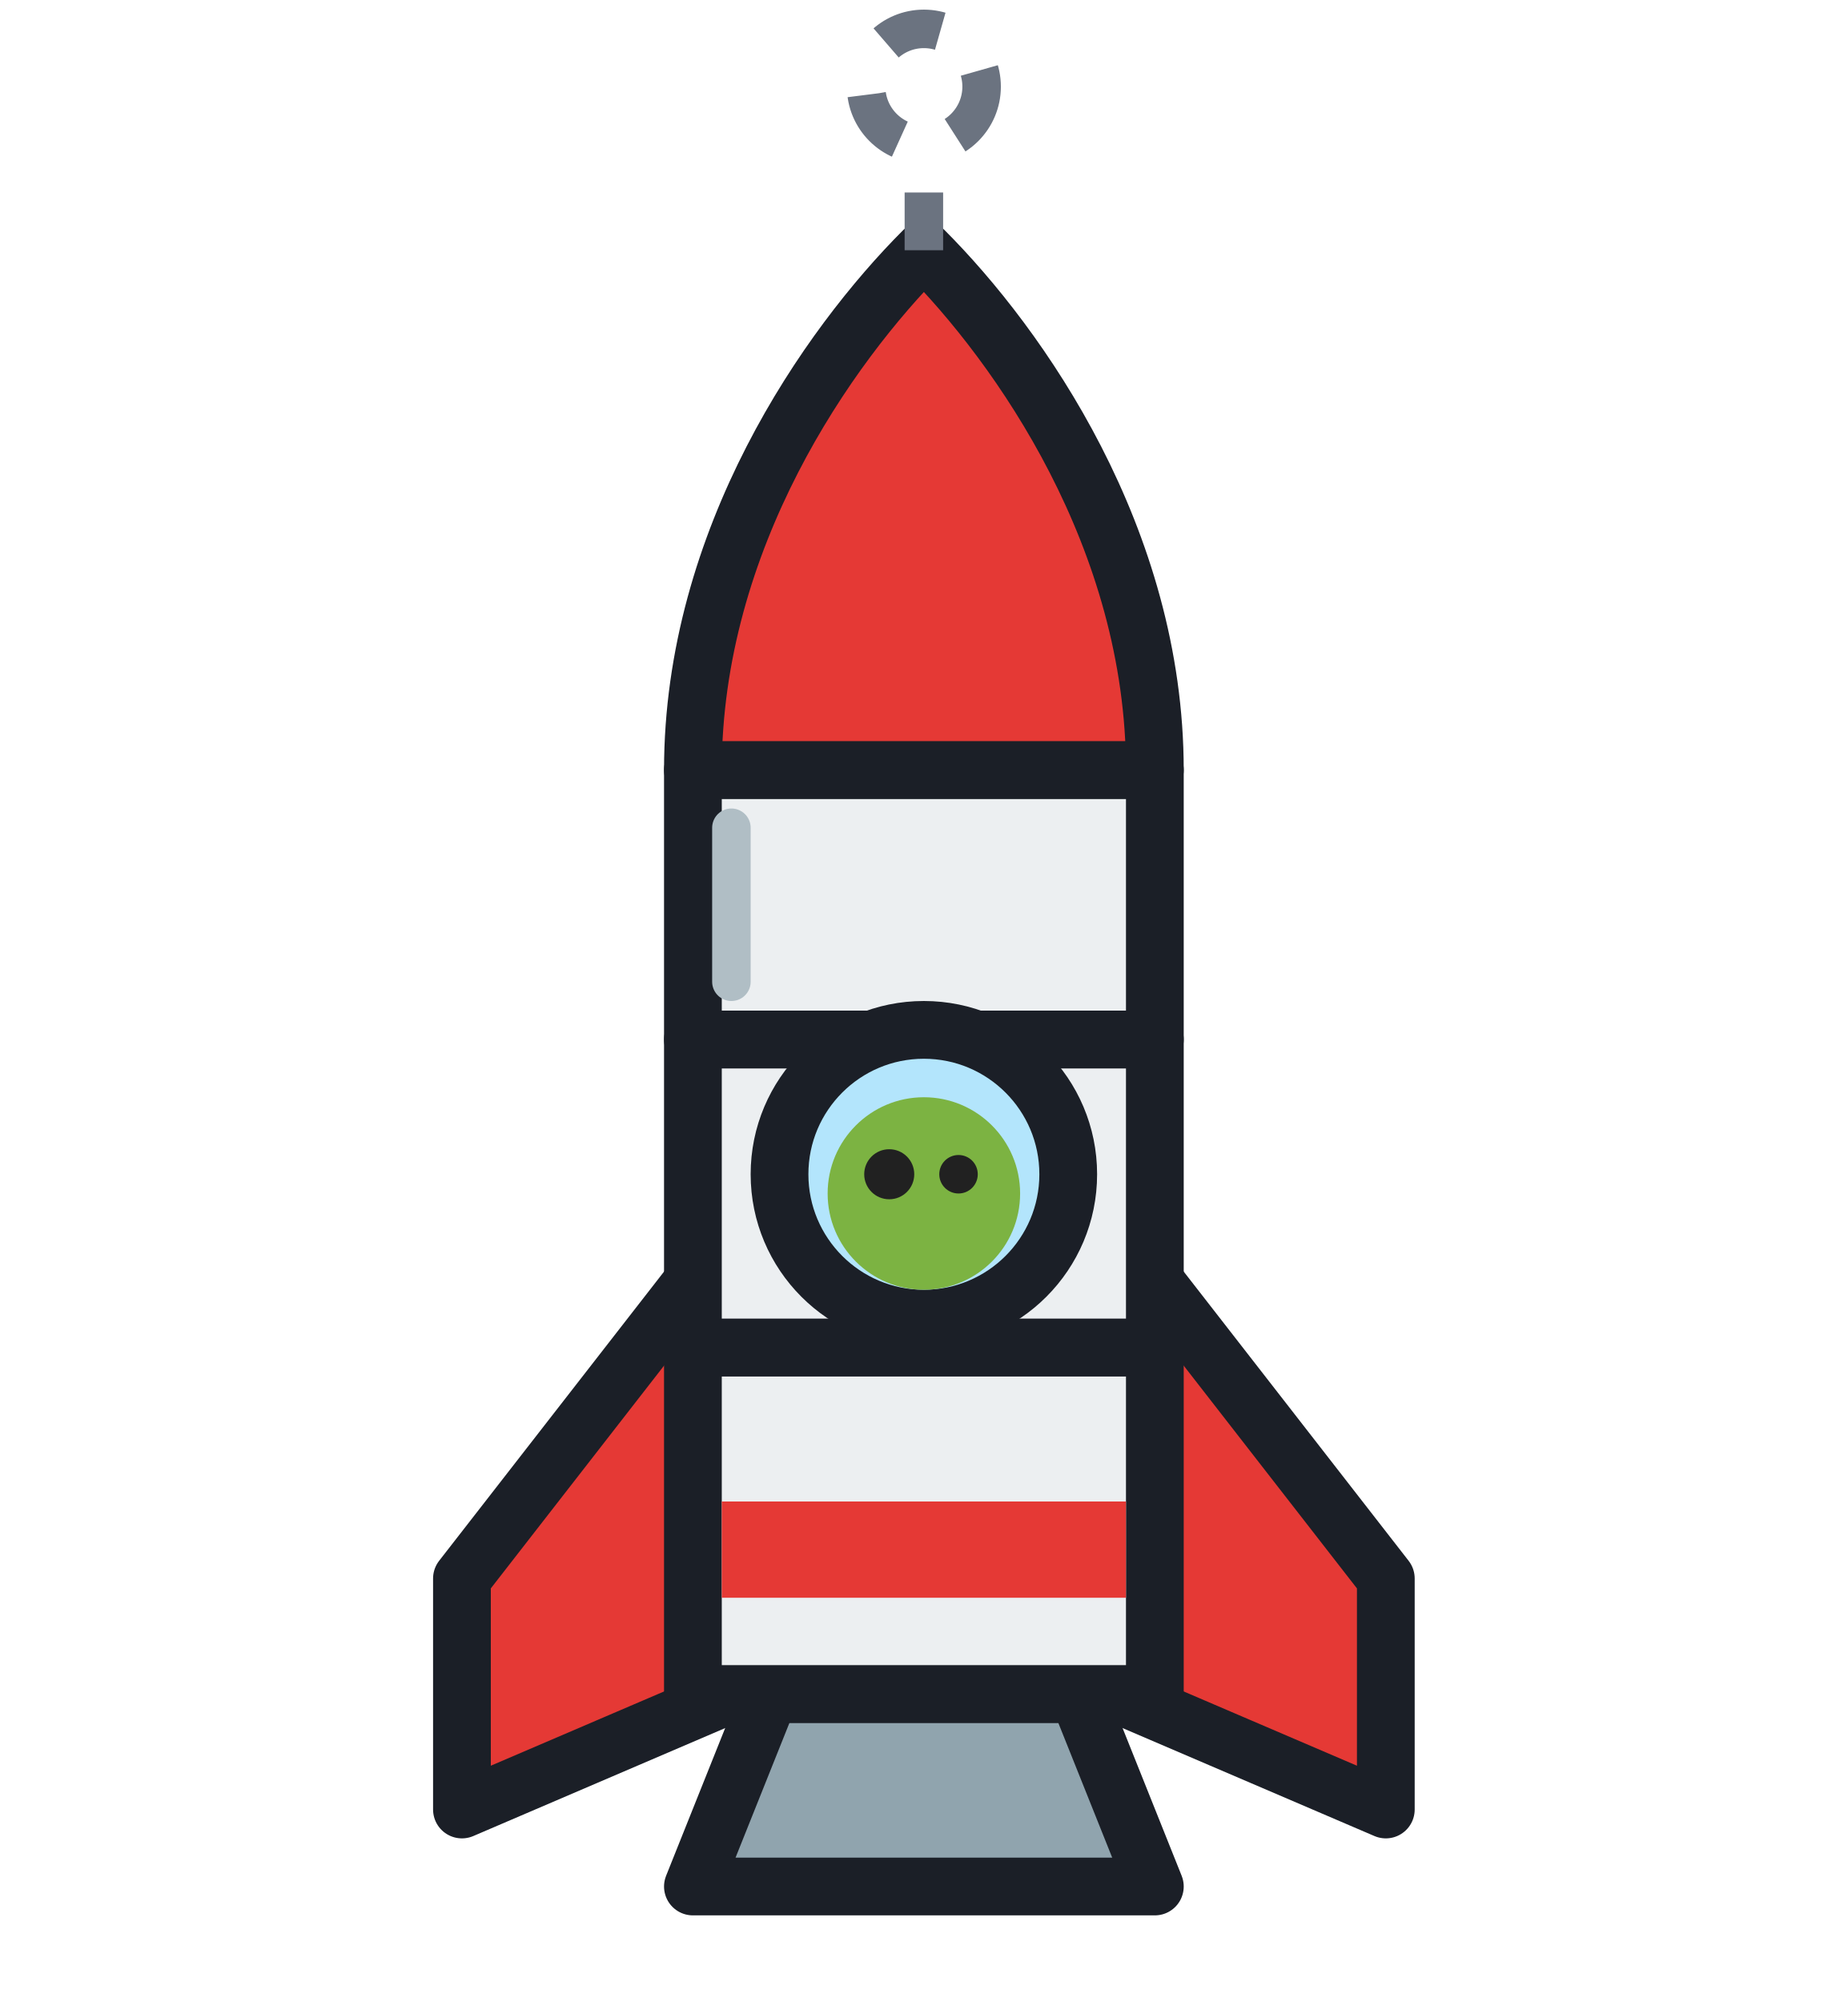
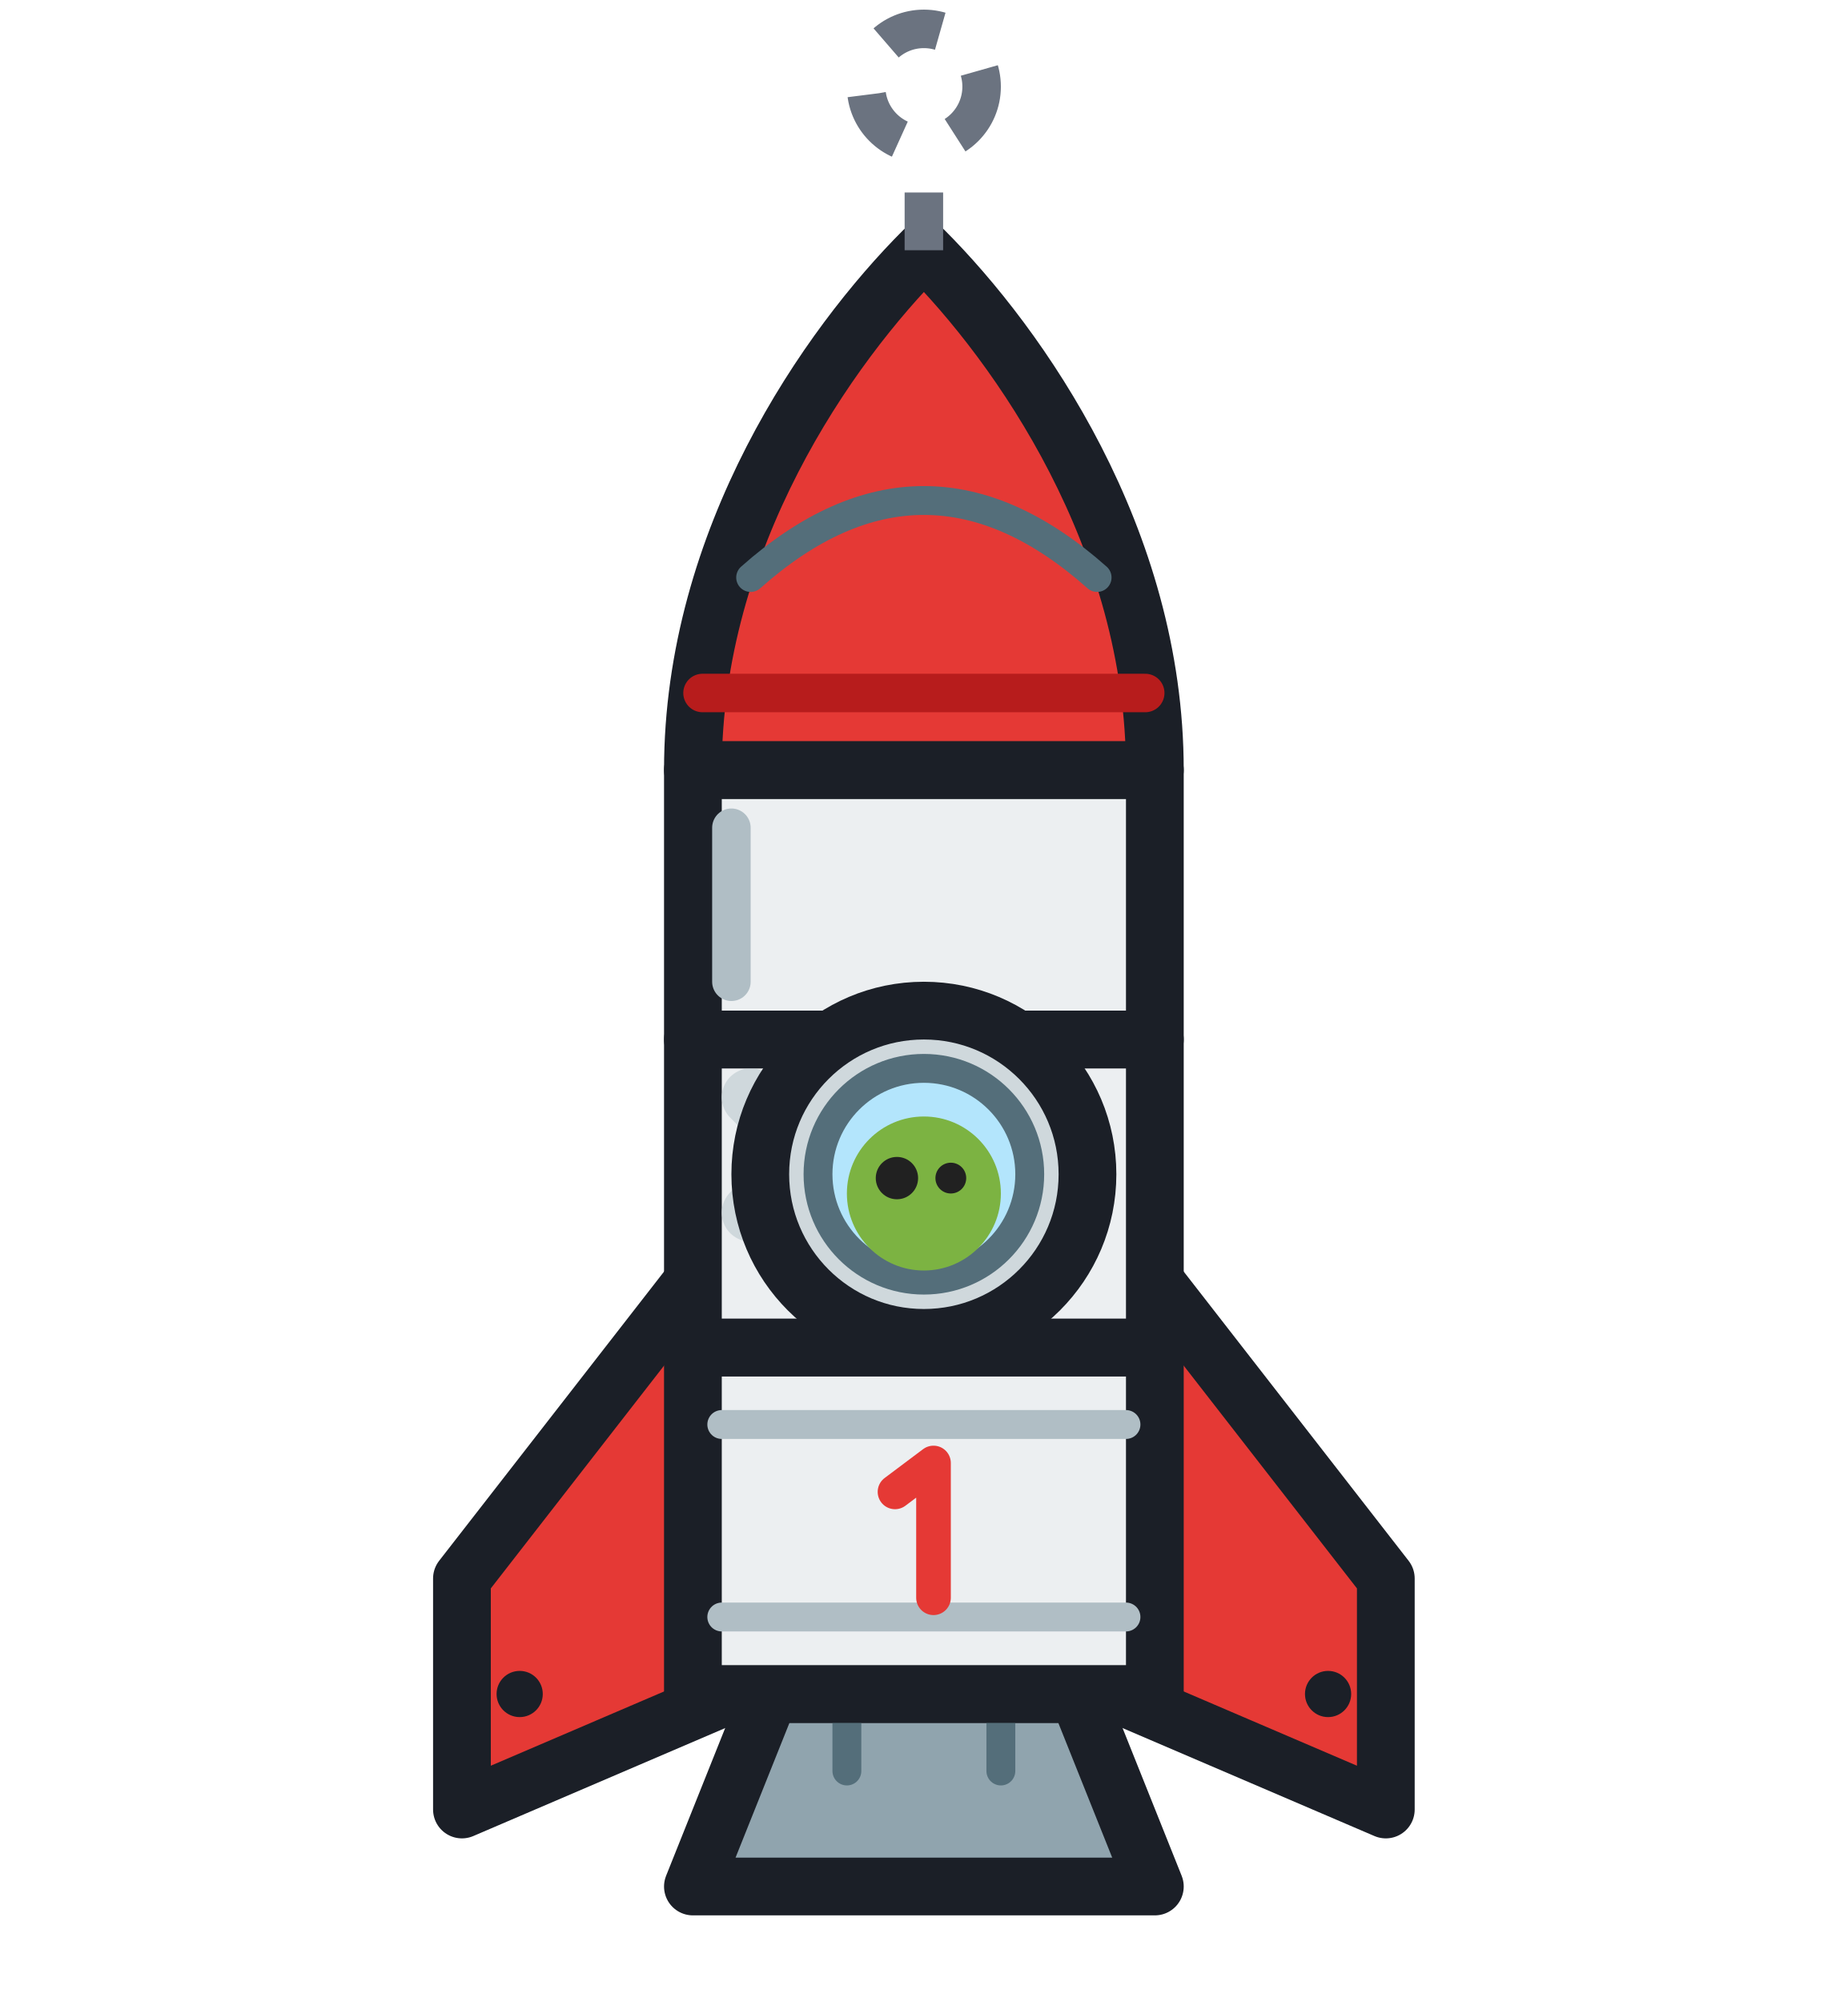
<svg xmlns="http://www.w3.org/2000/svg" viewBox="-16 -8 96 104">
-   <path d="M22 56 L8 74 V86 L22 80 Z" fill="#e53935" stroke="#1b1f27" stroke-width="3" stroke-linejoin="round" stroke-linecap="round" />
-   <path d="M42 56 L56 74 V86 L42 80 Z" fill="#e53935" stroke="#1b1f27" stroke-width="3" stroke-linejoin="round" stroke-linecap="round" />
-   <path d="M24 80 H40 L44 90 H20 Z" fill="#90a4ae" stroke="#1b1f27" stroke-width="3" stroke-linejoin="round" stroke-linecap="round" />
+   <g>
+     <path d="M22 56 L8 74 V86 L22 80 Z" fill="#e53935" stroke="#1b1f27" stroke-width="3" stroke-linejoin="round" stroke-linecap="round" />
+     <circle cx="11" cy="80" r="1.2" fill="#1b1f27" />
+   </g>
+   <g>
+     <path d="M42 56 L56 74 V86 L42 80 Z" fill="#e53935" stroke="#1b1f27" stroke-width="3" stroke-linejoin="round" stroke-linecap="round" />
+     <circle cx="53" cy="80" r="1.2" fill="#1b1f27" />
+   </g>
+   <g>
+     <path d="M24 80 H40 L44 90 H20 Z" fill="#90a4ae" stroke="#1b1f27" stroke-width="3" stroke-linejoin="round" stroke-linecap="round" />
+     <path d="M28 80 V84 M36 80 V84" fill="none" stroke="#546e7a" stroke-width="1.5" stroke-linejoin="round" stroke-linecap="round" />
+   </g>
  <g>
    <rect x="20" y="62" width="24" height="18" fill="#eceff1" stroke="#1b1f27" stroke-width="3" stroke-linejoin="round" stroke-linecap="round" />
-     <rect x="21.5" y="70" width="21" height="5" fill="#e53935" />
+     <path d="M21.5 66 H42.5 M21.5 76 H42.5" fill="none" stroke="#b0bec5" stroke-width="1.5" stroke-linejoin="round" stroke-linecap="round" />
+     <path d="M30.5 69.5 L32.5 68 V75" fill="none" stroke="#e53935" stroke-width="1.8" stroke-linejoin="round" stroke-linecap="round" />
  </g>
-   <rect x="20" y="46" width="24" height="16" fill="#eceff1" stroke="#1b1f27" stroke-width="3" stroke-linejoin="round" stroke-linecap="round" />
+   <g>
+     <rect x="20" y="46" width="24" height="16" fill="#eceff1" stroke="#1b1f27" stroke-width="3" stroke-linejoin="round" stroke-linecap="round" />
+     <path d="M23 49 L29 55 M29 49 L23 55" fill="none" stroke="#cfd8dc" stroke-width="3" stroke-linejoin="round" stroke-linecap="round" />
+   </g>
  <g>
    <rect x="20" y="32" width="24" height="14" fill="#eceff1" stroke="#1b1f27" stroke-width="3" stroke-linejoin="round" stroke-linecap="round" />
    <path d="M22 35 V43" fill="none" stroke="#b0bec5" stroke-width="2" stroke-linejoin="round" stroke-linecap="round" />
  </g>
-   <path d="M20 32 C20 20 27 10 32 5 C37 10 44 20 44 32 Z" fill="#e53935" stroke="#1b1f27" stroke-width="3" stroke-linejoin="round" stroke-linecap="round" />
  <g>
-     <circle cx="32" cy="53" r="7.5" fill="#b3e5fc" stroke="#1b1f27" stroke-width="3" stroke-linejoin="round" stroke-linecap="round" />
-     <circle cx="32" cy="54" r="5" fill="#7cb342" />
-     <circle cx="30.2" cy="53" r="1.3" fill="#212121" />
-     <circle cx="33.8" cy="53" r="1" fill="#212121" />
+     <path d="M20 32 C20 20 27 10 32 5 C37 10 44 20 44 32 Z" fill="#e53935" stroke="#1b1f27" stroke-width="3" stroke-linejoin="round" stroke-linecap="round" />
+     <path d="M20.5 28 H43.5" fill="none" stroke="#b71c1c" stroke-width="2" stroke-linejoin="round" stroke-linecap="round" />
+     <path d="M23 22 Q32 14 41 22" fill="none" stroke="#546e7a" stroke-width="1.5" stroke-linejoin="round" stroke-linecap="round" />
+   </g>
+   <g>
+     <circle cx="32" cy="53" r="8.5" fill="#cfd8dc" stroke="#1b1f27" stroke-width="3" stroke-linejoin="round" stroke-linecap="round" />
+     <circle cx="32" cy="53" r="5.5" fill="#b3e5fc" stroke="#546e7a" stroke-width="1.5" />
+     <circle cx="32" cy="54" r="4" fill="#7cb342" />
+     <circle cx="30.6" cy="53.2" r="1.1" fill="#212121" />
+     <circle cx="33.4" cy="53.2" r="0.8" fill="#212121" />
  </g>
  <g>
    <path d="M32 5 V-1" fill="none" stroke="#6b7380" stroke-width="2" stroke-dasharray="3 3" />
    <circle cx="32" cy="-3.5" r="3" fill="none" stroke="#6b7380" stroke-width="2" stroke-dasharray="3 3" />
  </g>
</svg>
